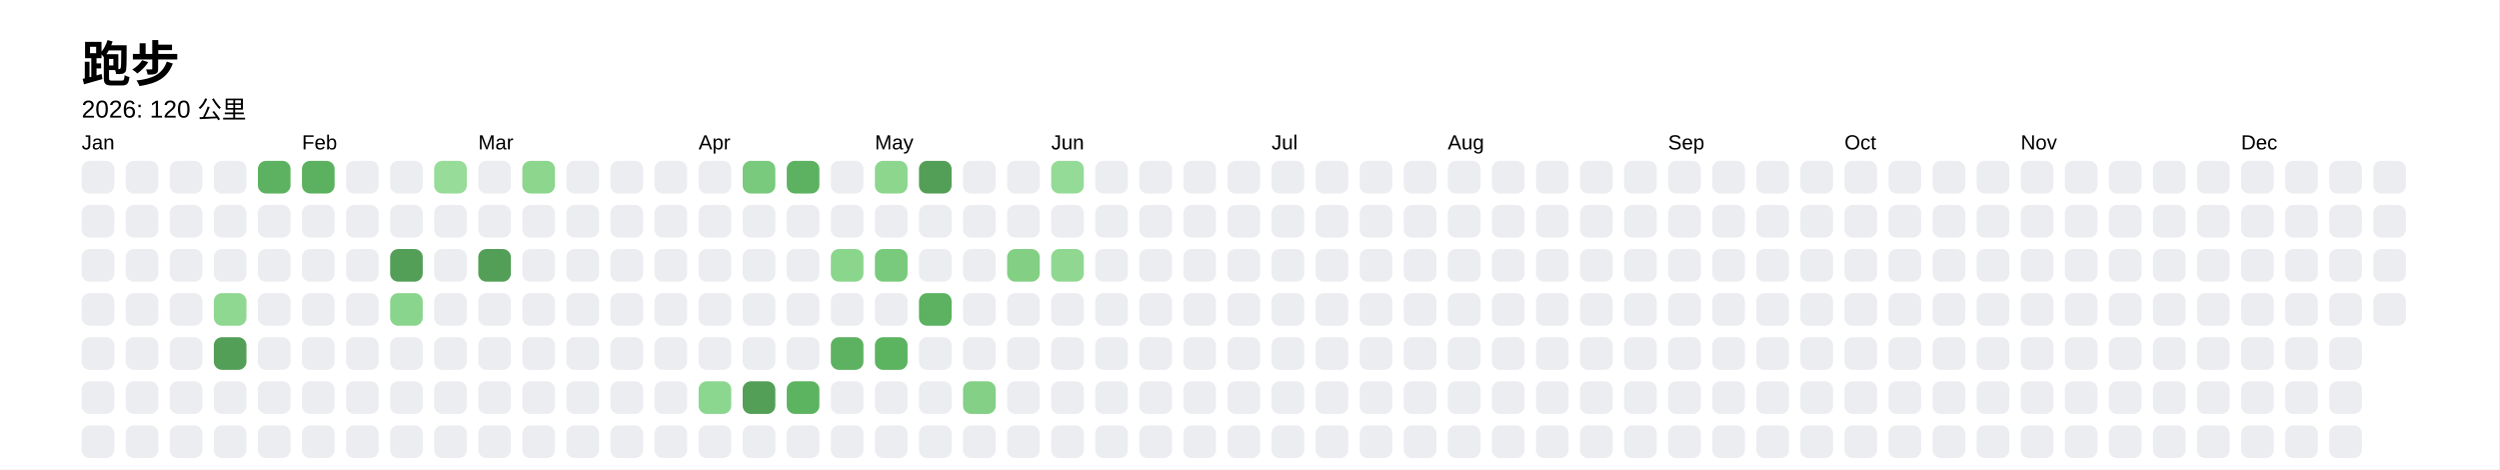
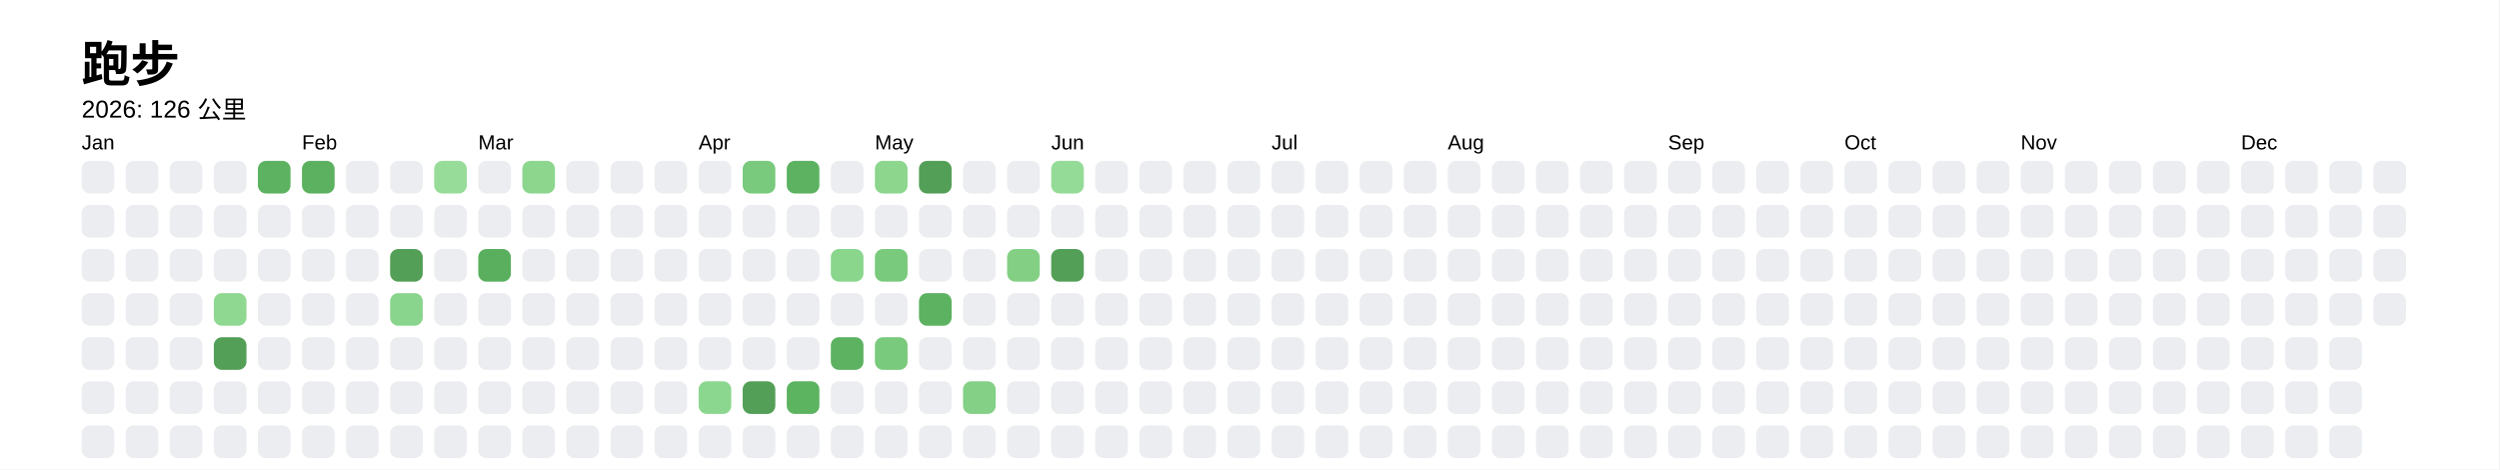
<svg xmlns="http://www.w3.org/2000/svg" baseProfile="full" height="57.5mm" version="1.1" viewBox="0,0,306.2,57.5" width="306.2mm">
  <defs />
  <rect fill="#FFFFFF" height="57.5" width="306.2" x="0" y="0" />
  <text fill="#000000" style="font-size:6px; font-family:Arial; font-weight:bold;" x="10" y="10">跑步</text>
-   <text fill="#000000" style="font-size:3px; font-family:Arial;" x="10" y="14.4">2026: 120 公里</text>
+   <text fill="#000000" style="font-size:3px; font-family:Arial;" x="10" y="14.4">2026: 126 公里</text>
  <text fill="#000000" style="font-size:2.5px; font-family:Arial" x="10" y="18.3">Jan</text>
  <rect fill="#EBEDF0" height="4" rx="1" ry="1" width="4" x="10" y="19.7" />
  <rect fill="#EBEDF0" height="4" rx="1" ry="1" width="4" x="10" y="25.1" />
  <rect fill="#EBEDF0" height="4" rx="1" ry="1" width="4" x="10" y="30.5" />
  <rect fill="#EBEDF0" height="4" rx="1" ry="1" width="4" x="10" y="35.9" />
  <rect fill="#EBEDF0" height="4" rx="1" ry="1" width="4" x="10" y="41.3" />
  <rect fill="#EBEDF0" height="4" rx="1" ry="1" width="4" x="10" y="46.7" />
  <rect fill="#EBEDF0" height="4" rx="1" ry="1" width="4" x="10" y="52.1" />
  <rect fill="#EBEDF0" height="4" rx="1" ry="1" width="4" x="15.4" y="19.7" />
  <rect fill="#EBEDF0" height="4" rx="1" ry="1" width="4" x="15.4" y="25.1" />
  <rect fill="#EBEDF0" height="4" rx="1" ry="1" width="4" x="15.4" y="30.5" />
  <rect fill="#EBEDF0" height="4" rx="1" ry="1" width="4" x="15.4" y="35.9" />
  <rect fill="#EBEDF0" height="4" rx="1" ry="1" width="4" x="15.4" y="41.3" />
  <rect fill="#EBEDF0" height="4" rx="1" ry="1" width="4" x="15.4" y="46.7" />
  <rect fill="#EBEDF0" height="4" rx="1" ry="1" width="4" x="15.4" y="52.1" />
  <rect fill="#EBEDF0" height="4" rx="1" ry="1" width="4" x="20.8" y="19.7" />
  <rect fill="#EBEDF0" height="4" rx="1" ry="1" width="4" x="20.8" y="25.1" />
  <rect fill="#EBEDF0" height="4" rx="1" ry="1" width="4" x="20.8" y="30.5" />
  <rect fill="#EBEDF0" height="4" rx="1" ry="1" width="4" x="20.8" y="35.9" />
  <rect fill="#EBEDF0" height="4" rx="1" ry="1" width="4" x="20.8" y="41.3" />
  <rect fill="#EBEDF0" height="4" rx="1" ry="1" width="4" x="20.8" y="46.7" />
  <rect fill="#EBEDF0" height="4" rx="1" ry="1" width="4" x="20.8" y="52.1" />
  <rect fill="#EBEDF0" height="4" rx="1" ry="1" width="4" x="26.2" y="19.7" />
  <rect fill="#EBEDF0" height="4" rx="1" ry="1" width="4" x="26.2" y="25.1" />
  <rect fill="#EBEDF0" height="4" rx="1" ry="1" width="4" x="26.2" y="30.5" />
  <rect fill="#8fd891" height="4" rx="1" ry="1" width="4" x="26.2" y="35.9" />
  <rect fill="#549F57" height="4" rx="1" ry="1" width="4" x="26.2" y="41.3" />
  <rect fill="#EBEDF0" height="4" rx="1" ry="1" width="4" x="26.2" y="46.7" />
  <rect fill="#EBEDF0" height="4" rx="1" ry="1" width="4" x="26.2" y="52.1" />
  <rect fill="#5cb260" height="4" rx="1" ry="1" width="4" x="31.6" y="19.7" />
  <rect fill="#EBEDF0" height="4" rx="1" ry="1" width="4" x="31.6" y="25.1" />
  <rect fill="#EBEDF0" height="4" rx="1" ry="1" width="4" x="31.6" y="30.5" />
  <rect fill="#EBEDF0" height="4" rx="1" ry="1" width="4" x="31.6" y="35.9" />
  <rect fill="#EBEDF0" height="4" rx="1" ry="1" width="4" x="31.6" y="41.3" />
  <rect fill="#EBEDF0" height="4" rx="1" ry="1" width="4" x="31.6" y="46.7" />
  <rect fill="#EBEDF0" height="4" rx="1" ry="1" width="4" x="31.6" y="52.1" />
  <text fill="#000000" style="font-size:2.5px; font-family:Arial" x="37.0" y="18.3">Feb</text>
  <rect fill="#5bb15f" height="4" rx="1" ry="1" width="4" x="37.0" y="19.7" />
  <rect fill="#EBEDF0" height="4" rx="1" ry="1" width="4" x="37.0" y="25.1" />
  <rect fill="#EBEDF0" height="4" rx="1" ry="1" width="4" x="37.0" y="30.5" />
  <rect fill="#EBEDF0" height="4" rx="1" ry="1" width="4" x="37.0" y="35.9" />
  <rect fill="#EBEDF0" height="4" rx="1" ry="1" width="4" x="37.0" y="41.3" />
  <rect fill="#EBEDF0" height="4" rx="1" ry="1" width="4" x="37.0" y="46.7" />
  <rect fill="#EBEDF0" height="4" rx="1" ry="1" width="4" x="37.0" y="52.1" />
  <rect fill="#EBEDF0" height="4" rx="1" ry="1" width="4" x="42.4" y="19.7" />
  <rect fill="#EBEDF0" height="4" rx="1" ry="1" width="4" x="42.4" y="25.1" />
  <rect fill="#EBEDF0" height="4" rx="1" ry="1" width="4" x="42.4" y="30.5" />
  <rect fill="#EBEDF0" height="4" rx="1" ry="1" width="4" x="42.4" y="35.9" />
  <rect fill="#EBEDF0" height="4" rx="1" ry="1" width="4" x="42.4" y="41.3" />
  <rect fill="#EBEDF0" height="4" rx="1" ry="1" width="4" x="42.4" y="46.7" />
  <rect fill="#EBEDF0" height="4" rx="1" ry="1" width="4" x="42.4" y="52.1" />
  <rect fill="#EBEDF0" height="4" rx="1" ry="1" width="4" x="47.8" y="19.7" />
  <rect fill="#EBEDF0" height="4" rx="1" ry="1" width="4" x="47.8" y="25.1" />
  <rect fill="#549F57" height="4" rx="1" ry="1" width="4" x="47.8" y="30.5" />
  <rect fill="#8ad58d" height="4" rx="1" ry="1" width="4" x="47.8" y="35.9" />
  <rect fill="#EBEDF0" height="4" rx="1" ry="1" width="4" x="47.8" y="41.3" />
  <rect fill="#EBEDF0" height="4" rx="1" ry="1" width="4" x="47.8" y="46.7" />
  <rect fill="#EBEDF0" height="4" rx="1" ry="1" width="4" x="47.8" y="52.1" />
  <rect fill="#97dc99" height="4" rx="1" ry="1" width="4" x="53.2" y="19.7" />
  <rect fill="#EBEDF0" height="4" rx="1" ry="1" width="4" x="53.2" y="25.1" />
  <rect fill="#EBEDF0" height="4" rx="1" ry="1" width="4" x="53.2" y="30.5" />
  <rect fill="#EBEDF0" height="4" rx="1" ry="1" width="4" x="53.2" y="35.9" />
  <rect fill="#EBEDF0" height="4" rx="1" ry="1" width="4" x="53.2" y="41.3" />
  <rect fill="#EBEDF0" height="4" rx="1" ry="1" width="4" x="53.2" y="46.7" />
  <rect fill="#EBEDF0" height="4" rx="1" ry="1" width="4" x="53.2" y="52.1" />
  <text fill="#000000" style="font-size:2.5px; font-family:Arial" x="58.6" y="18.3">Mar</text>
  <rect fill="#EBEDF0" height="4" rx="1" ry="1" width="4" x="58.6" y="19.7" />
  <rect fill="#EBEDF0" height="4" rx="1" ry="1" width="4" x="58.6" y="25.1" />
-   <rect fill="#549F57" height="4" rx="1" ry="1" width="4" x="58.6" y="30.5" />
+   <rect fill="#59af5d" height="4" rx="1" ry="1" width="4" x="58.6" y="30.5" />
  <rect fill="#EBEDF0" height="4" rx="1" ry="1" width="4" x="58.6" y="35.9" />
  <rect fill="#EBEDF0" height="4" rx="1" ry="1" width="4" x="58.6" y="41.3" />
  <rect fill="#EBEDF0" height="4" rx="1" ry="1" width="4" x="58.6" y="46.7" />
  <rect fill="#EBEDF0" height="4" rx="1" ry="1" width="4" x="58.6" y="52.1" />
  <rect fill="#8cd68e" height="4" rx="1" ry="1" width="4" x="64" y="19.7" />
  <rect fill="#EBEDF0" height="4" rx="1" ry="1" width="4" x="64" y="25.1" />
  <rect fill="#EBEDF0" height="4" rx="1" ry="1" width="4" x="64" y="30.5" />
  <rect fill="#EBEDF0" height="4" rx="1" ry="1" width="4" x="64" y="35.9" />
  <rect fill="#EBEDF0" height="4" rx="1" ry="1" width="4" x="64" y="41.3" />
  <rect fill="#EBEDF0" height="4" rx="1" ry="1" width="4" x="64" y="46.7" />
  <rect fill="#EBEDF0" height="4" rx="1" ry="1" width="4" x="64" y="52.1" />
  <rect fill="#EBEDF0" height="4" rx="1" ry="1" width="4" x="69.4" y="19.7" />
  <rect fill="#EBEDF0" height="4" rx="1" ry="1" width="4" x="69.4" y="25.1" />
  <rect fill="#EBEDF0" height="4" rx="1" ry="1" width="4" x="69.4" y="30.5" />
  <rect fill="#EBEDF0" height="4" rx="1" ry="1" width="4" x="69.4" y="35.9" />
  <rect fill="#EBEDF0" height="4" rx="1" ry="1" width="4" x="69.4" y="41.3" />
  <rect fill="#EBEDF0" height="4" rx="1" ry="1" width="4" x="69.4" y="46.7" />
  <rect fill="#EBEDF0" height="4" rx="1" ry="1" width="4" x="69.4" y="52.1" />
  <rect fill="#EBEDF0" height="4" rx="1" ry="1" width="4" x="74.8" y="19.7" />
  <rect fill="#EBEDF0" height="4" rx="1" ry="1" width="4" x="74.8" y="25.1" />
  <rect fill="#EBEDF0" height="4" rx="1" ry="1" width="4" x="74.8" y="30.5" />
  <rect fill="#EBEDF0" height="4" rx="1" ry="1" width="4" x="74.8" y="35.9" />
  <rect fill="#EBEDF0" height="4" rx="1" ry="1" width="4" x="74.8" y="41.3" />
  <rect fill="#EBEDF0" height="4" rx="1" ry="1" width="4" x="74.8" y="46.7" />
  <rect fill="#EBEDF0" height="4" rx="1" ry="1" width="4" x="74.8" y="52.1" />
  <rect fill="#EBEDF0" height="4" rx="1" ry="1" width="4" x="80.2" y="19.7" />
  <rect fill="#EBEDF0" height="4" rx="1" ry="1" width="4" x="80.2" y="25.1" />
  <rect fill="#EBEDF0" height="4" rx="1" ry="1" width="4" x="80.2" y="30.5" />
  <rect fill="#EBEDF0" height="4" rx="1" ry="1" width="4" x="80.2" y="35.9" />
  <rect fill="#EBEDF0" height="4" rx="1" ry="1" width="4" x="80.2" y="41.3" />
  <rect fill="#EBEDF0" height="4" rx="1" ry="1" width="4" x="80.2" y="46.7" />
  <rect fill="#EBEDF0" height="4" rx="1" ry="1" width="4" x="80.2" y="52.1" />
  <text fill="#000000" style="font-size:2.5px; font-family:Arial" x="85.6" y="18.3">Apr</text>
  <rect fill="#EBEDF0" height="4" rx="1" ry="1" width="4" x="85.6" y="19.7" />
  <rect fill="#EBEDF0" height="4" rx="1" ry="1" width="4" x="85.6" y="25.1" />
  <rect fill="#EBEDF0" height="4" rx="1" ry="1" width="4" x="85.6" y="30.5" />
  <rect fill="#EBEDF0" height="4" rx="1" ry="1" width="4" x="85.6" y="35.9" />
  <rect fill="#EBEDF0" height="4" rx="1" ry="1" width="4" x="85.6" y="41.3" />
  <rect fill="#8cd78f" height="4" rx="1" ry="1" width="4" x="85.6" y="46.7" />
  <rect fill="#EBEDF0" height="4" rx="1" ry="1" width="4" x="85.6" y="52.1" />
  <rect fill="#79ca7c" height="4" rx="1" ry="1" width="4" x="91" y="19.7" />
  <rect fill="#EBEDF0" height="4" rx="1" ry="1" width="4" x="91" y="25.1" />
  <rect fill="#EBEDF0" height="4" rx="1" ry="1" width="4" x="91" y="30.5" />
  <rect fill="#EBEDF0" height="4" rx="1" ry="1" width="4" x="91" y="35.9" />
  <rect fill="#EBEDF0" height="4" rx="1" ry="1" width="4" x="91" y="41.3" />
  <rect fill="#549F57" height="4" rx="1" ry="1" width="4" x="91" y="46.7" />
  <rect fill="#EBEDF0" height="4" rx="1" ry="1" width="4" x="91" y="52.1" />
  <rect fill="#5cb260" height="4" rx="1" ry="1" width="4" x="96.4" y="19.7" />
  <rect fill="#EBEDF0" height="4" rx="1" ry="1" width="4" x="96.4" y="25.1" />
  <rect fill="#EBEDF0" height="4" rx="1" ry="1" width="4" x="96.4" y="30.5" />
  <rect fill="#EBEDF0" height="4" rx="1" ry="1" width="4" x="96.4" y="35.9" />
  <rect fill="#EBEDF0" height="4" rx="1" ry="1" width="4" x="96.4" y="41.3" />
  <rect fill="#5cb360" height="4" rx="1" ry="1" width="4" x="96.4" y="46.7" />
  <rect fill="#EBEDF0" height="4" rx="1" ry="1" width="4" x="96.4" y="52.1" />
  <rect fill="#EBEDF0" height="4" rx="1" ry="1" width="4" x="101.8" y="19.7" />
  <rect fill="#EBEDF0" height="4" rx="1" ry="1" width="4" x="101.8" y="25.1" />
  <rect fill="#8bd68d" height="4" rx="1" ry="1" width="4" x="101.8" y="30.5" />
  <rect fill="#EBEDF0" height="4" rx="1" ry="1" width="4" x="101.8" y="35.9" />
  <rect fill="#5cb260" height="4" rx="1" ry="1" width="4" x="101.8" y="41.3" />
  <rect fill="#EBEDF0" height="4" rx="1" ry="1" width="4" x="101.8" y="46.7" />
  <rect fill="#EBEDF0" height="4" rx="1" ry="1" width="4" x="101.8" y="52.1" />
  <text fill="#000000" style="font-size:2.5px; font-family:Arial" x="107.2" y="18.3">May</text>
  <rect fill="#8cd68e" height="4" rx="1" ry="1" width="4" x="107.2" y="19.7" />
  <rect fill="#EBEDF0" height="4" rx="1" ry="1" width="4" x="107.2" y="25.1" />
  <rect fill="#79ca7c" height="4" rx="1" ry="1" width="4" x="107.2" y="30.5" />
  <rect fill="#EBEDF0" height="4" rx="1" ry="1" width="4" x="107.2" y="35.9" />
-   <rect fill="#5cb360" height="4" rx="1" ry="1" width="4" x="107.2" y="41.3" />
+   <rect fill="#79ca7c" height="4" rx="1" ry="1" width="4" x="107.2" y="41.3" />
  <rect fill="#EBEDF0" height="4" rx="1" ry="1" width="4" x="107.2" y="46.7" />
  <rect fill="#EBEDF0" height="4" rx="1" ry="1" width="4" x="107.2" y="52.1" />
  <rect fill="#549F57" height="4" rx="1" ry="1" width="4" x="112.6" y="19.7" />
  <rect fill="#EBEDF0" height="4" rx="1" ry="1" width="4" x="112.6" y="25.1" />
  <rect fill="#EBEDF0" height="4" rx="1" ry="1" width="4" x="112.6" y="30.5" />
  <rect fill="#5cb260" height="4" rx="1" ry="1" width="4" x="112.6" y="35.9" />
  <rect fill="#EBEDF0" height="4" rx="1" ry="1" width="4" x="112.6" y="41.3" />
  <rect fill="#EBEDF0" height="4" rx="1" ry="1" width="4" x="112.6" y="46.7" />
  <rect fill="#EBEDF0" height="4" rx="1" ry="1" width="4" x="112.6" y="52.1" />
  <rect fill="#EBEDF0" height="4" rx="1" ry="1" width="4" x="118" y="19.7" />
  <rect fill="#EBEDF0" height="4" rx="1" ry="1" width="4" x="118" y="25.1" />
  <rect fill="#EBEDF0" height="4" rx="1" ry="1" width="4" x="118" y="30.5" />
  <rect fill="#EBEDF0" height="4" rx="1" ry="1" width="4" x="118" y="35.9" />
  <rect fill="#EBEDF0" height="4" rx="1" ry="1" width="4" x="118" y="41.3" />
  <rect fill="#83d086" height="4" rx="1" ry="1" width="4" x="118" y="46.7" />
  <rect fill="#EBEDF0" height="4" rx="1" ry="1" width="4" x="118" y="52.1" />
  <rect fill="#EBEDF0" height="4" rx="1" ry="1" width="4" x="123.4" y="19.7" />
  <rect fill="#EBEDF0" height="4" rx="1" ry="1" width="4" x="123.4" y="25.1" />
  <rect fill="#83d085" height="4" rx="1" ry="1" width="4" x="123.4" y="30.5" />
  <rect fill="#EBEDF0" height="4" rx="1" ry="1" width="4" x="123.4" y="35.9" />
  <rect fill="#EBEDF0" height="4" rx="1" ry="1" width="4" x="123.4" y="41.3" />
  <rect fill="#EBEDF0" height="4" rx="1" ry="1" width="4" x="123.4" y="46.7" />
  <rect fill="#EBEDF0" height="4" rx="1" ry="1" width="4" x="123.4" y="52.1" />
  <text fill="#000000" style="font-size:2.5px; font-family:Arial" x="128.8" y="18.3">Jun</text>
  <rect fill="#94db97" height="4" rx="1" ry="1" width="4" x="128.8" y="19.7" />
  <rect fill="#EBEDF0" height="4" rx="1" ry="1" width="4" x="128.8" y="25.1" />
-   <rect fill="#90d892" height="4" rx="1" ry="1" width="4" x="128.8" y="30.5" />
+   <rect fill="#549F57" height="4" rx="1" ry="1" width="4" x="128.8" y="30.5" />
  <rect fill="#EBEDF0" height="4" rx="1" ry="1" width="4" x="128.8" y="35.9" />
  <rect fill="#EBEDF0" height="4" rx="1" ry="1" width="4" x="128.8" y="41.3" />
  <rect fill="#EBEDF0" height="4" rx="1" ry="1" width="4" x="128.8" y="46.7" />
  <rect fill="#EBEDF0" height="4" rx="1" ry="1" width="4" x="128.8" y="52.1" />
  <rect fill="#EBEDF0" height="4" rx="1" ry="1" width="4" x="134.2" y="19.7" />
  <rect fill="#EBEDF0" height="4" rx="1" ry="1" width="4" x="134.2" y="25.1" />
  <rect fill="#EBEDF0" height="4" rx="1" ry="1" width="4" x="134.2" y="30.5" />
  <rect fill="#EBEDF0" height="4" rx="1" ry="1" width="4" x="134.2" y="35.9" />
  <rect fill="#EBEDF0" height="4" rx="1" ry="1" width="4" x="134.2" y="41.3" />
  <rect fill="#EBEDF0" height="4" rx="1" ry="1" width="4" x="134.2" y="46.7" />
  <rect fill="#EBEDF0" height="4" rx="1" ry="1" width="4" x="134.2" y="52.1" />
  <rect fill="#EBEDF0" height="4" rx="1" ry="1" width="4" x="139.6" y="19.7" />
  <rect fill="#EBEDF0" height="4" rx="1" ry="1" width="4" x="139.6" y="25.1" />
  <rect fill="#EBEDF0" height="4" rx="1" ry="1" width="4" x="139.6" y="30.5" />
  <rect fill="#EBEDF0" height="4" rx="1" ry="1" width="4" x="139.6" y="35.9" />
  <rect fill="#EBEDF0" height="4" rx="1" ry="1" width="4" x="139.6" y="41.3" />
  <rect fill="#EBEDF0" height="4" rx="1" ry="1" width="4" x="139.6" y="46.7" />
  <rect fill="#EBEDF0" height="4" rx="1" ry="1" width="4" x="139.6" y="52.1" />
  <rect fill="#EBEDF0" height="4" rx="1" ry="1" width="4" x="145" y="19.7" />
  <rect fill="#EBEDF0" height="4" rx="1" ry="1" width="4" x="145" y="25.1" />
  <rect fill="#EBEDF0" height="4" rx="1" ry="1" width="4" x="145" y="30.5" />
  <rect fill="#EBEDF0" height="4" rx="1" ry="1" width="4" x="145" y="35.9" />
  <rect fill="#EBEDF0" height="4" rx="1" ry="1" width="4" x="145" y="41.3" />
  <rect fill="#EBEDF0" height="4" rx="1" ry="1" width="4" x="145" y="46.7" />
  <rect fill="#EBEDF0" height="4" rx="1" ry="1" width="4" x="145" y="52.1" />
  <rect fill="#EBEDF0" height="4" rx="1" ry="1" width="4" x="150.4" y="19.7" />
  <rect fill="#EBEDF0" height="4" rx="1" ry="1" width="4" x="150.4" y="25.1" />
  <rect fill="#EBEDF0" height="4" rx="1" ry="1" width="4" x="150.4" y="30.5" />
  <rect fill="#EBEDF0" height="4" rx="1" ry="1" width="4" x="150.4" y="35.9" />
  <rect fill="#EBEDF0" height="4" rx="1" ry="1" width="4" x="150.4" y="41.3" />
  <rect fill="#EBEDF0" height="4" rx="1" ry="1" width="4" x="150.4" y="46.7" />
  <rect fill="#EBEDF0" height="4" rx="1" ry="1" width="4" x="150.4" y="52.1" />
  <text fill="#000000" style="font-size:2.5px; font-family:Arial" x="155.8" y="18.3">Jul</text>
  <rect fill="#EBEDF0" height="4" rx="1" ry="1" width="4" x="155.8" y="19.7" />
  <rect fill="#EBEDF0" height="4" rx="1" ry="1" width="4" x="155.8" y="25.1" />
  <rect fill="#EBEDF0" height="4" rx="1" ry="1" width="4" x="155.8" y="30.5" />
  <rect fill="#EBEDF0" height="4" rx="1" ry="1" width="4" x="155.8" y="35.9" />
  <rect fill="#EBEDF0" height="4" rx="1" ry="1" width="4" x="155.8" y="41.3" />
  <rect fill="#EBEDF0" height="4" rx="1" ry="1" width="4" x="155.8" y="46.7" />
  <rect fill="#EBEDF0" height="4" rx="1" ry="1" width="4" x="155.8" y="52.1" />
  <rect fill="#EBEDF0" height="4" rx="1" ry="1" width="4" x="161.2" y="19.7" />
  <rect fill="#EBEDF0" height="4" rx="1" ry="1" width="4" x="161.2" y="25.1" />
  <rect fill="#EBEDF0" height="4" rx="1" ry="1" width="4" x="161.2" y="30.5" />
  <rect fill="#EBEDF0" height="4" rx="1" ry="1" width="4" x="161.2" y="35.9" />
  <rect fill="#EBEDF0" height="4" rx="1" ry="1" width="4" x="161.2" y="41.3" />
  <rect fill="#EBEDF0" height="4" rx="1" ry="1" width="4" x="161.2" y="46.7" />
  <rect fill="#EBEDF0" height="4" rx="1" ry="1" width="4" x="161.2" y="52.1" />
  <rect fill="#EBEDF0" height="4" rx="1" ry="1" width="4" x="166.6" y="19.7" />
  <rect fill="#EBEDF0" height="4" rx="1" ry="1" width="4" x="166.6" y="25.1" />
  <rect fill="#EBEDF0" height="4" rx="1" ry="1" width="4" x="166.6" y="30.5" />
  <rect fill="#EBEDF0" height="4" rx="1" ry="1" width="4" x="166.6" y="35.9" />
  <rect fill="#EBEDF0" height="4" rx="1" ry="1" width="4" x="166.6" y="41.3" />
  <rect fill="#EBEDF0" height="4" rx="1" ry="1" width="4" x="166.6" y="46.7" />
  <rect fill="#EBEDF0" height="4" rx="1" ry="1" width="4" x="166.6" y="52.1" />
  <rect fill="#EBEDF0" height="4" rx="1" ry="1" width="4" x="172" y="19.7" />
  <rect fill="#EBEDF0" height="4" rx="1" ry="1" width="4" x="172" y="25.1" />
  <rect fill="#EBEDF0" height="4" rx="1" ry="1" width="4" x="172" y="30.5" />
  <rect fill="#EBEDF0" height="4" rx="1" ry="1" width="4" x="172" y="35.9" />
  <rect fill="#EBEDF0" height="4" rx="1" ry="1" width="4" x="172" y="41.3" />
  <rect fill="#EBEDF0" height="4" rx="1" ry="1" width="4" x="172" y="46.7" />
  <rect fill="#EBEDF0" height="4" rx="1" ry="1" width="4" x="172" y="52.1" />
  <text fill="#000000" style="font-size:2.5px; font-family:Arial" x="177.4" y="18.3">Aug</text>
  <rect fill="#EBEDF0" height="4" rx="1" ry="1" width="4" x="177.4" y="19.7" />
  <rect fill="#EBEDF0" height="4" rx="1" ry="1" width="4" x="177.4" y="25.1" />
  <rect fill="#EBEDF0" height="4" rx="1" ry="1" width="4" x="177.4" y="30.5" />
  <rect fill="#EBEDF0" height="4" rx="1" ry="1" width="4" x="177.4" y="35.9" />
  <rect fill="#EBEDF0" height="4" rx="1" ry="1" width="4" x="177.4" y="41.3" />
  <rect fill="#EBEDF0" height="4" rx="1" ry="1" width="4" x="177.4" y="46.7" />
  <rect fill="#EBEDF0" height="4" rx="1" ry="1" width="4" x="177.4" y="52.1" />
  <rect fill="#EBEDF0" height="4" rx="1" ry="1" width="4" x="182.8" y="19.7" />
  <rect fill="#EBEDF0" height="4" rx="1" ry="1" width="4" x="182.8" y="25.1" />
  <rect fill="#EBEDF0" height="4" rx="1" ry="1" width="4" x="182.8" y="30.5" />
  <rect fill="#EBEDF0" height="4" rx="1" ry="1" width="4" x="182.8" y="35.9" />
  <rect fill="#EBEDF0" height="4" rx="1" ry="1" width="4" x="182.8" y="41.3" />
  <rect fill="#EBEDF0" height="4" rx="1" ry="1" width="4" x="182.8" y="46.7" />
  <rect fill="#EBEDF0" height="4" rx="1" ry="1" width="4" x="182.8" y="52.1" />
  <rect fill="#EBEDF0" height="4" rx="1" ry="1" width="4" x="188.2" y="19.7" />
  <rect fill="#EBEDF0" height="4" rx="1" ry="1" width="4" x="188.2" y="25.1" />
  <rect fill="#EBEDF0" height="4" rx="1" ry="1" width="4" x="188.2" y="30.5" />
  <rect fill="#EBEDF0" height="4" rx="1" ry="1" width="4" x="188.2" y="35.9" />
  <rect fill="#EBEDF0" height="4" rx="1" ry="1" width="4" x="188.2" y="41.3" />
  <rect fill="#EBEDF0" height="4" rx="1" ry="1" width="4" x="188.2" y="46.7" />
  <rect fill="#EBEDF0" height="4" rx="1" ry="1" width="4" x="188.2" y="52.1" />
  <rect fill="#EBEDF0" height="4" rx="1" ry="1" width="4" x="193.6" y="19.7" />
  <rect fill="#EBEDF0" height="4" rx="1" ry="1" width="4" x="193.6" y="25.1" />
  <rect fill="#EBEDF0" height="4" rx="1" ry="1" width="4" x="193.6" y="30.5" />
  <rect fill="#EBEDF0" height="4" rx="1" ry="1" width="4" x="193.6" y="35.9" />
  <rect fill="#EBEDF0" height="4" rx="1" ry="1" width="4" x="193.6" y="41.3" />
  <rect fill="#EBEDF0" height="4" rx="1" ry="1" width="4" x="193.6" y="46.7" />
  <rect fill="#EBEDF0" height="4" rx="1" ry="1" width="4" x="193.6" y="52.1" />
  <rect fill="#EBEDF0" height="4" rx="1" ry="1" width="4" x="199" y="19.7" />
  <rect fill="#EBEDF0" height="4" rx="1" ry="1" width="4" x="199" y="25.1" />
  <rect fill="#EBEDF0" height="4" rx="1" ry="1" width="4" x="199" y="30.5" />
  <rect fill="#EBEDF0" height="4" rx="1" ry="1" width="4" x="199" y="35.9" />
  <rect fill="#EBEDF0" height="4" rx="1" ry="1" width="4" x="199" y="41.3" />
  <rect fill="#EBEDF0" height="4" rx="1" ry="1" width="4" x="199" y="46.7" />
  <rect fill="#EBEDF0" height="4" rx="1" ry="1" width="4" x="199" y="52.1" />
  <text fill="#000000" style="font-size:2.5px; font-family:Arial" x="204.4" y="18.3">Sep</text>
  <rect fill="#EBEDF0" height="4" rx="1" ry="1" width="4" x="204.4" y="19.7" />
  <rect fill="#EBEDF0" height="4" rx="1" ry="1" width="4" x="204.4" y="25.1" />
  <rect fill="#EBEDF0" height="4" rx="1" ry="1" width="4" x="204.4" y="30.5" />
  <rect fill="#EBEDF0" height="4" rx="1" ry="1" width="4" x="204.4" y="35.9" />
  <rect fill="#EBEDF0" height="4" rx="1" ry="1" width="4" x="204.4" y="41.3" />
  <rect fill="#EBEDF0" height="4" rx="1" ry="1" width="4" x="204.4" y="46.7" />
  <rect fill="#EBEDF0" height="4" rx="1" ry="1" width="4" x="204.4" y="52.1" />
  <rect fill="#EBEDF0" height="4" rx="1" ry="1" width="4" x="209.8" y="19.7" />
  <rect fill="#EBEDF0" height="4" rx="1" ry="1" width="4" x="209.8" y="25.1" />
  <rect fill="#EBEDF0" height="4" rx="1" ry="1" width="4" x="209.8" y="30.5" />
  <rect fill="#EBEDF0" height="4" rx="1" ry="1" width="4" x="209.8" y="35.9" />
  <rect fill="#EBEDF0" height="4" rx="1" ry="1" width="4" x="209.8" y="41.3" />
  <rect fill="#EBEDF0" height="4" rx="1" ry="1" width="4" x="209.8" y="46.7" />
  <rect fill="#EBEDF0" height="4" rx="1" ry="1" width="4" x="209.8" y="52.1" />
  <rect fill="#EBEDF0" height="4" rx="1" ry="1" width="4" x="215.2" y="19.7" />
  <rect fill="#EBEDF0" height="4" rx="1" ry="1" width="4" x="215.2" y="25.1" />
  <rect fill="#EBEDF0" height="4" rx="1" ry="1" width="4" x="215.2" y="30.5" />
  <rect fill="#EBEDF0" height="4" rx="1" ry="1" width="4" x="215.2" y="35.9" />
  <rect fill="#EBEDF0" height="4" rx="1" ry="1" width="4" x="215.2" y="41.3" />
  <rect fill="#EBEDF0" height="4" rx="1" ry="1" width="4" x="215.2" y="46.7" />
  <rect fill="#EBEDF0" height="4" rx="1" ry="1" width="4" x="215.2" y="52.1" />
  <rect fill="#EBEDF0" height="4" rx="1" ry="1" width="4" x="220.6" y="19.7" />
  <rect fill="#EBEDF0" height="4" rx="1" ry="1" width="4" x="220.6" y="25.1" />
  <rect fill="#EBEDF0" height="4" rx="1" ry="1" width="4" x="220.6" y="30.5" />
  <rect fill="#EBEDF0" height="4" rx="1" ry="1" width="4" x="220.6" y="35.9" />
  <rect fill="#EBEDF0" height="4" rx="1" ry="1" width="4" x="220.6" y="41.3" />
  <rect fill="#EBEDF0" height="4" rx="1" ry="1" width="4" x="220.6" y="46.7" />
  <rect fill="#EBEDF0" height="4" rx="1" ry="1" width="4" x="220.6" y="52.1" />
  <text fill="#000000" style="font-size:2.5px; font-family:Arial" x="226" y="18.3">Oct</text>
  <rect fill="#EBEDF0" height="4" rx="1" ry="1" width="4" x="226" y="19.7" />
  <rect fill="#EBEDF0" height="4" rx="1" ry="1" width="4" x="226" y="25.1" />
  <rect fill="#EBEDF0" height="4" rx="1" ry="1" width="4" x="226" y="30.5" />
  <rect fill="#EBEDF0" height="4" rx="1" ry="1" width="4" x="226" y="35.9" />
  <rect fill="#EBEDF0" height="4" rx="1" ry="1" width="4" x="226" y="41.3" />
  <rect fill="#EBEDF0" height="4" rx="1" ry="1" width="4" x="226" y="46.7" />
  <rect fill="#EBEDF0" height="4" rx="1" ry="1" width="4" x="226" y="52.1" />
  <rect fill="#EBEDF0" height="4" rx="1" ry="1" width="4" x="231.4" y="19.7" />
  <rect fill="#EBEDF0" height="4" rx="1" ry="1" width="4" x="231.4" y="25.1" />
  <rect fill="#EBEDF0" height="4" rx="1" ry="1" width="4" x="231.4" y="30.5" />
  <rect fill="#EBEDF0" height="4" rx="1" ry="1" width="4" x="231.4" y="35.9" />
  <rect fill="#EBEDF0" height="4" rx="1" ry="1" width="4" x="231.4" y="41.3" />
  <rect fill="#EBEDF0" height="4" rx="1" ry="1" width="4" x="231.4" y="46.7" />
  <rect fill="#EBEDF0" height="4" rx="1" ry="1" width="4" x="231.4" y="52.1" />
  <rect fill="#EBEDF0" height="4" rx="1" ry="1" width="4" x="236.8" y="19.7" />
  <rect fill="#EBEDF0" height="4" rx="1" ry="1" width="4" x="236.8" y="25.1" />
  <rect fill="#EBEDF0" height="4" rx="1" ry="1" width="4" x="236.8" y="30.5" />
  <rect fill="#EBEDF0" height="4" rx="1" ry="1" width="4" x="236.8" y="35.9" />
  <rect fill="#EBEDF0" height="4" rx="1" ry="1" width="4" x="236.8" y="41.3" />
  <rect fill="#EBEDF0" height="4" rx="1" ry="1" width="4" x="236.8" y="46.7" />
  <rect fill="#EBEDF0" height="4" rx="1" ry="1" width="4" x="236.8" y="52.1" />
  <rect fill="#EBEDF0" height="4" rx="1" ry="1" width="4" x="242.2" y="19.7" />
  <rect fill="#EBEDF0" height="4" rx="1" ry="1" width="4" x="242.2" y="25.1" />
  <rect fill="#EBEDF0" height="4" rx="1" ry="1" width="4" x="242.2" y="30.5" />
  <rect fill="#EBEDF0" height="4" rx="1" ry="1" width="4" x="242.2" y="35.9" />
  <rect fill="#EBEDF0" height="4" rx="1" ry="1" width="4" x="242.2" y="41.3" />
  <rect fill="#EBEDF0" height="4" rx="1" ry="1" width="4" x="242.2" y="46.7" />
  <rect fill="#EBEDF0" height="4" rx="1" ry="1" width="4" x="242.2" y="52.1" />
  <text fill="#000000" style="font-size:2.5px; font-family:Arial" x="247.6" y="18.3">Nov</text>
  <rect fill="#EBEDF0" height="4" rx="1" ry="1" width="4" x="247.6" y="19.7" />
  <rect fill="#EBEDF0" height="4" rx="1" ry="1" width="4" x="247.6" y="25.1" />
  <rect fill="#EBEDF0" height="4" rx="1" ry="1" width="4" x="247.6" y="30.5" />
  <rect fill="#EBEDF0" height="4" rx="1" ry="1" width="4" x="247.6" y="35.9" />
  <rect fill="#EBEDF0" height="4" rx="1" ry="1" width="4" x="247.6" y="41.3" />
  <rect fill="#EBEDF0" height="4" rx="1" ry="1" width="4" x="247.6" y="46.7" />
  <rect fill="#EBEDF0" height="4" rx="1" ry="1" width="4" x="247.6" y="52.1" />
  <rect fill="#EBEDF0" height="4" rx="1" ry="1" width="4" x="253" y="19.7" />
  <rect fill="#EBEDF0" height="4" rx="1" ry="1" width="4" x="253" y="25.1" />
  <rect fill="#EBEDF0" height="4" rx="1" ry="1" width="4" x="253" y="30.5" />
  <rect fill="#EBEDF0" height="4" rx="1" ry="1" width="4" x="253" y="35.9" />
  <rect fill="#EBEDF0" height="4" rx="1" ry="1" width="4" x="253" y="41.3" />
  <rect fill="#EBEDF0" height="4" rx="1" ry="1" width="4" x="253" y="46.7" />
  <rect fill="#EBEDF0" height="4" rx="1" ry="1" width="4" x="253" y="52.1" />
  <rect fill="#EBEDF0" height="4" rx="1" ry="1" width="4" x="258.4" y="19.7" />
  <rect fill="#EBEDF0" height="4" rx="1" ry="1" width="4" x="258.4" y="25.1" />
  <rect fill="#EBEDF0" height="4" rx="1" ry="1" width="4" x="258.4" y="30.5" />
  <rect fill="#EBEDF0" height="4" rx="1" ry="1" width="4" x="258.4" y="35.9" />
  <rect fill="#EBEDF0" height="4" rx="1" ry="1" width="4" x="258.4" y="41.3" />
  <rect fill="#EBEDF0" height="4" rx="1" ry="1" width="4" x="258.4" y="46.7" />
  <rect fill="#EBEDF0" height="4" rx="1" ry="1" width="4" x="258.4" y="52.1" />
  <rect fill="#EBEDF0" height="4" rx="1" ry="1" width="4" x="263.8" y="19.7" />
  <rect fill="#EBEDF0" height="4" rx="1" ry="1" width="4" x="263.8" y="25.1" />
  <rect fill="#EBEDF0" height="4" rx="1" ry="1" width="4" x="263.8" y="30.5" />
  <rect fill="#EBEDF0" height="4" rx="1" ry="1" width="4" x="263.8" y="35.9" />
  <rect fill="#EBEDF0" height="4" rx="1" ry="1" width="4" x="263.8" y="41.3" />
  <rect fill="#EBEDF0" height="4" rx="1" ry="1" width="4" x="263.8" y="46.7" />
  <rect fill="#EBEDF0" height="4" rx="1" ry="1" width="4" x="263.8" y="52.1" />
  <rect fill="#EBEDF0" height="4" rx="1" ry="1" width="4" x="269.2" y="19.7" />
  <rect fill="#EBEDF0" height="4" rx="1" ry="1" width="4" x="269.2" y="25.1" />
  <rect fill="#EBEDF0" height="4" rx="1" ry="1" width="4" x="269.2" y="30.5" />
  <rect fill="#EBEDF0" height="4" rx="1" ry="1" width="4" x="269.2" y="35.9" />
  <rect fill="#EBEDF0" height="4" rx="1" ry="1" width="4" x="269.2" y="41.3" />
  <rect fill="#EBEDF0" height="4" rx="1" ry="1" width="4" x="269.2" y="46.7" />
  <rect fill="#EBEDF0" height="4" rx="1" ry="1" width="4" x="269.2" y="52.1" />
  <text fill="#000000" style="font-size:2.5px; font-family:Arial" x="274.6" y="18.3">Dec</text>
  <rect fill="#EBEDF0" height="4" rx="1" ry="1" width="4" x="274.6" y="19.7" />
  <rect fill="#EBEDF0" height="4" rx="1" ry="1" width="4" x="274.6" y="25.1" />
  <rect fill="#EBEDF0" height="4" rx="1" ry="1" width="4" x="274.6" y="30.5" />
  <rect fill="#EBEDF0" height="4" rx="1" ry="1" width="4" x="274.6" y="35.9" />
  <rect fill="#EBEDF0" height="4" rx="1" ry="1" width="4" x="274.6" y="41.3" />
  <rect fill="#EBEDF0" height="4" rx="1" ry="1" width="4" x="274.6" y="46.7" />
  <rect fill="#EBEDF0" height="4" rx="1" ry="1" width="4" x="274.6" y="52.1" />
  <rect fill="#EBEDF0" height="4" rx="1" ry="1" width="4" x="280" y="19.7" />
  <rect fill="#EBEDF0" height="4" rx="1" ry="1" width="4" x="280" y="25.1" />
  <rect fill="#EBEDF0" height="4" rx="1" ry="1" width="4" x="280" y="30.5" />
  <rect fill="#EBEDF0" height="4" rx="1" ry="1" width="4" x="280" y="35.9" />
  <rect fill="#EBEDF0" height="4" rx="1" ry="1" width="4" x="280" y="41.3" />
  <rect fill="#EBEDF0" height="4" rx="1" ry="1" width="4" x="280" y="46.7" />
  <rect fill="#EBEDF0" height="4" rx="1" ry="1" width="4" x="280" y="52.1" />
  <rect fill="#EBEDF0" height="4" rx="1" ry="1" width="4" x="285.4" y="19.7" />
  <rect fill="#EBEDF0" height="4" rx="1" ry="1" width="4" x="285.4" y="25.1" />
  <rect fill="#EBEDF0" height="4" rx="1" ry="1" width="4" x="285.4" y="30.5" />
  <rect fill="#EBEDF0" height="4" rx="1" ry="1" width="4" x="285.4" y="35.9" />
  <rect fill="#EBEDF0" height="4" rx="1" ry="1" width="4" x="285.4" y="41.3" />
  <rect fill="#EBEDF0" height="4" rx="1" ry="1" width="4" x="285.4" y="46.7" />
  <rect fill="#EBEDF0" height="4" rx="1" ry="1" width="4" x="285.4" y="52.1" />
  <rect fill="#EBEDF0" height="4" rx="1" ry="1" width="4" x="290.8" y="19.7" />
  <rect fill="#EBEDF0" height="4" rx="1" ry="1" width="4" x="290.8" y="25.1" />
  <rect fill="#EBEDF0" height="4" rx="1" ry="1" width="4" x="290.8" y="30.5" />
  <rect fill="#EBEDF0" height="4" rx="1" ry="1" width="4" x="290.8" y="35.9" />
</svg>
